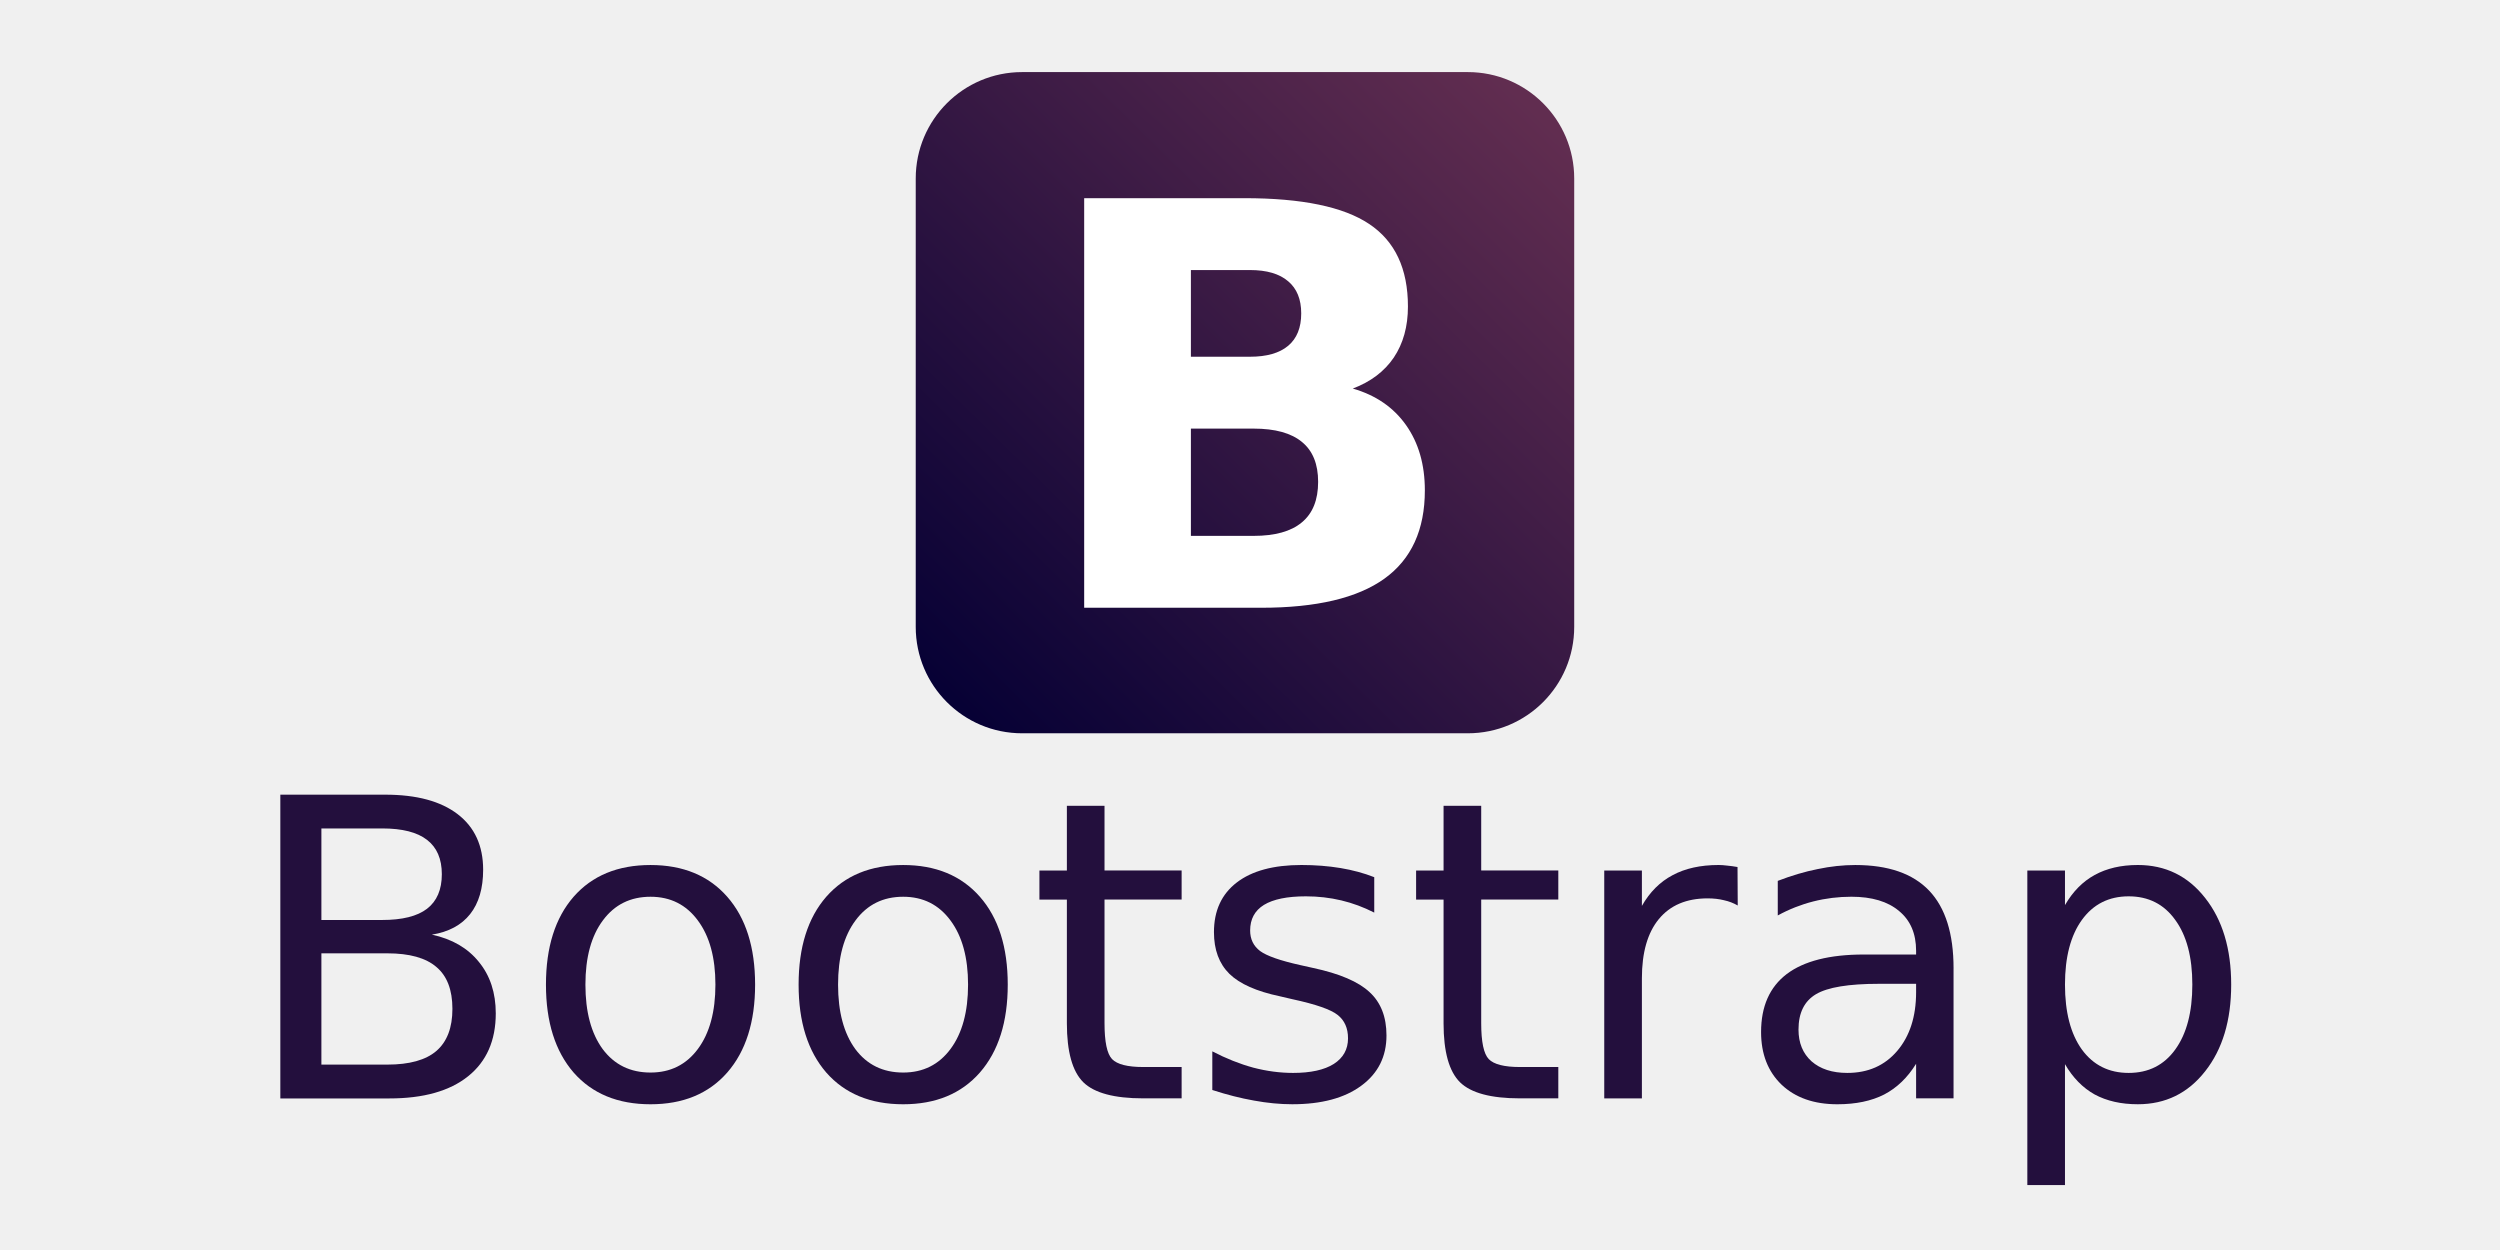
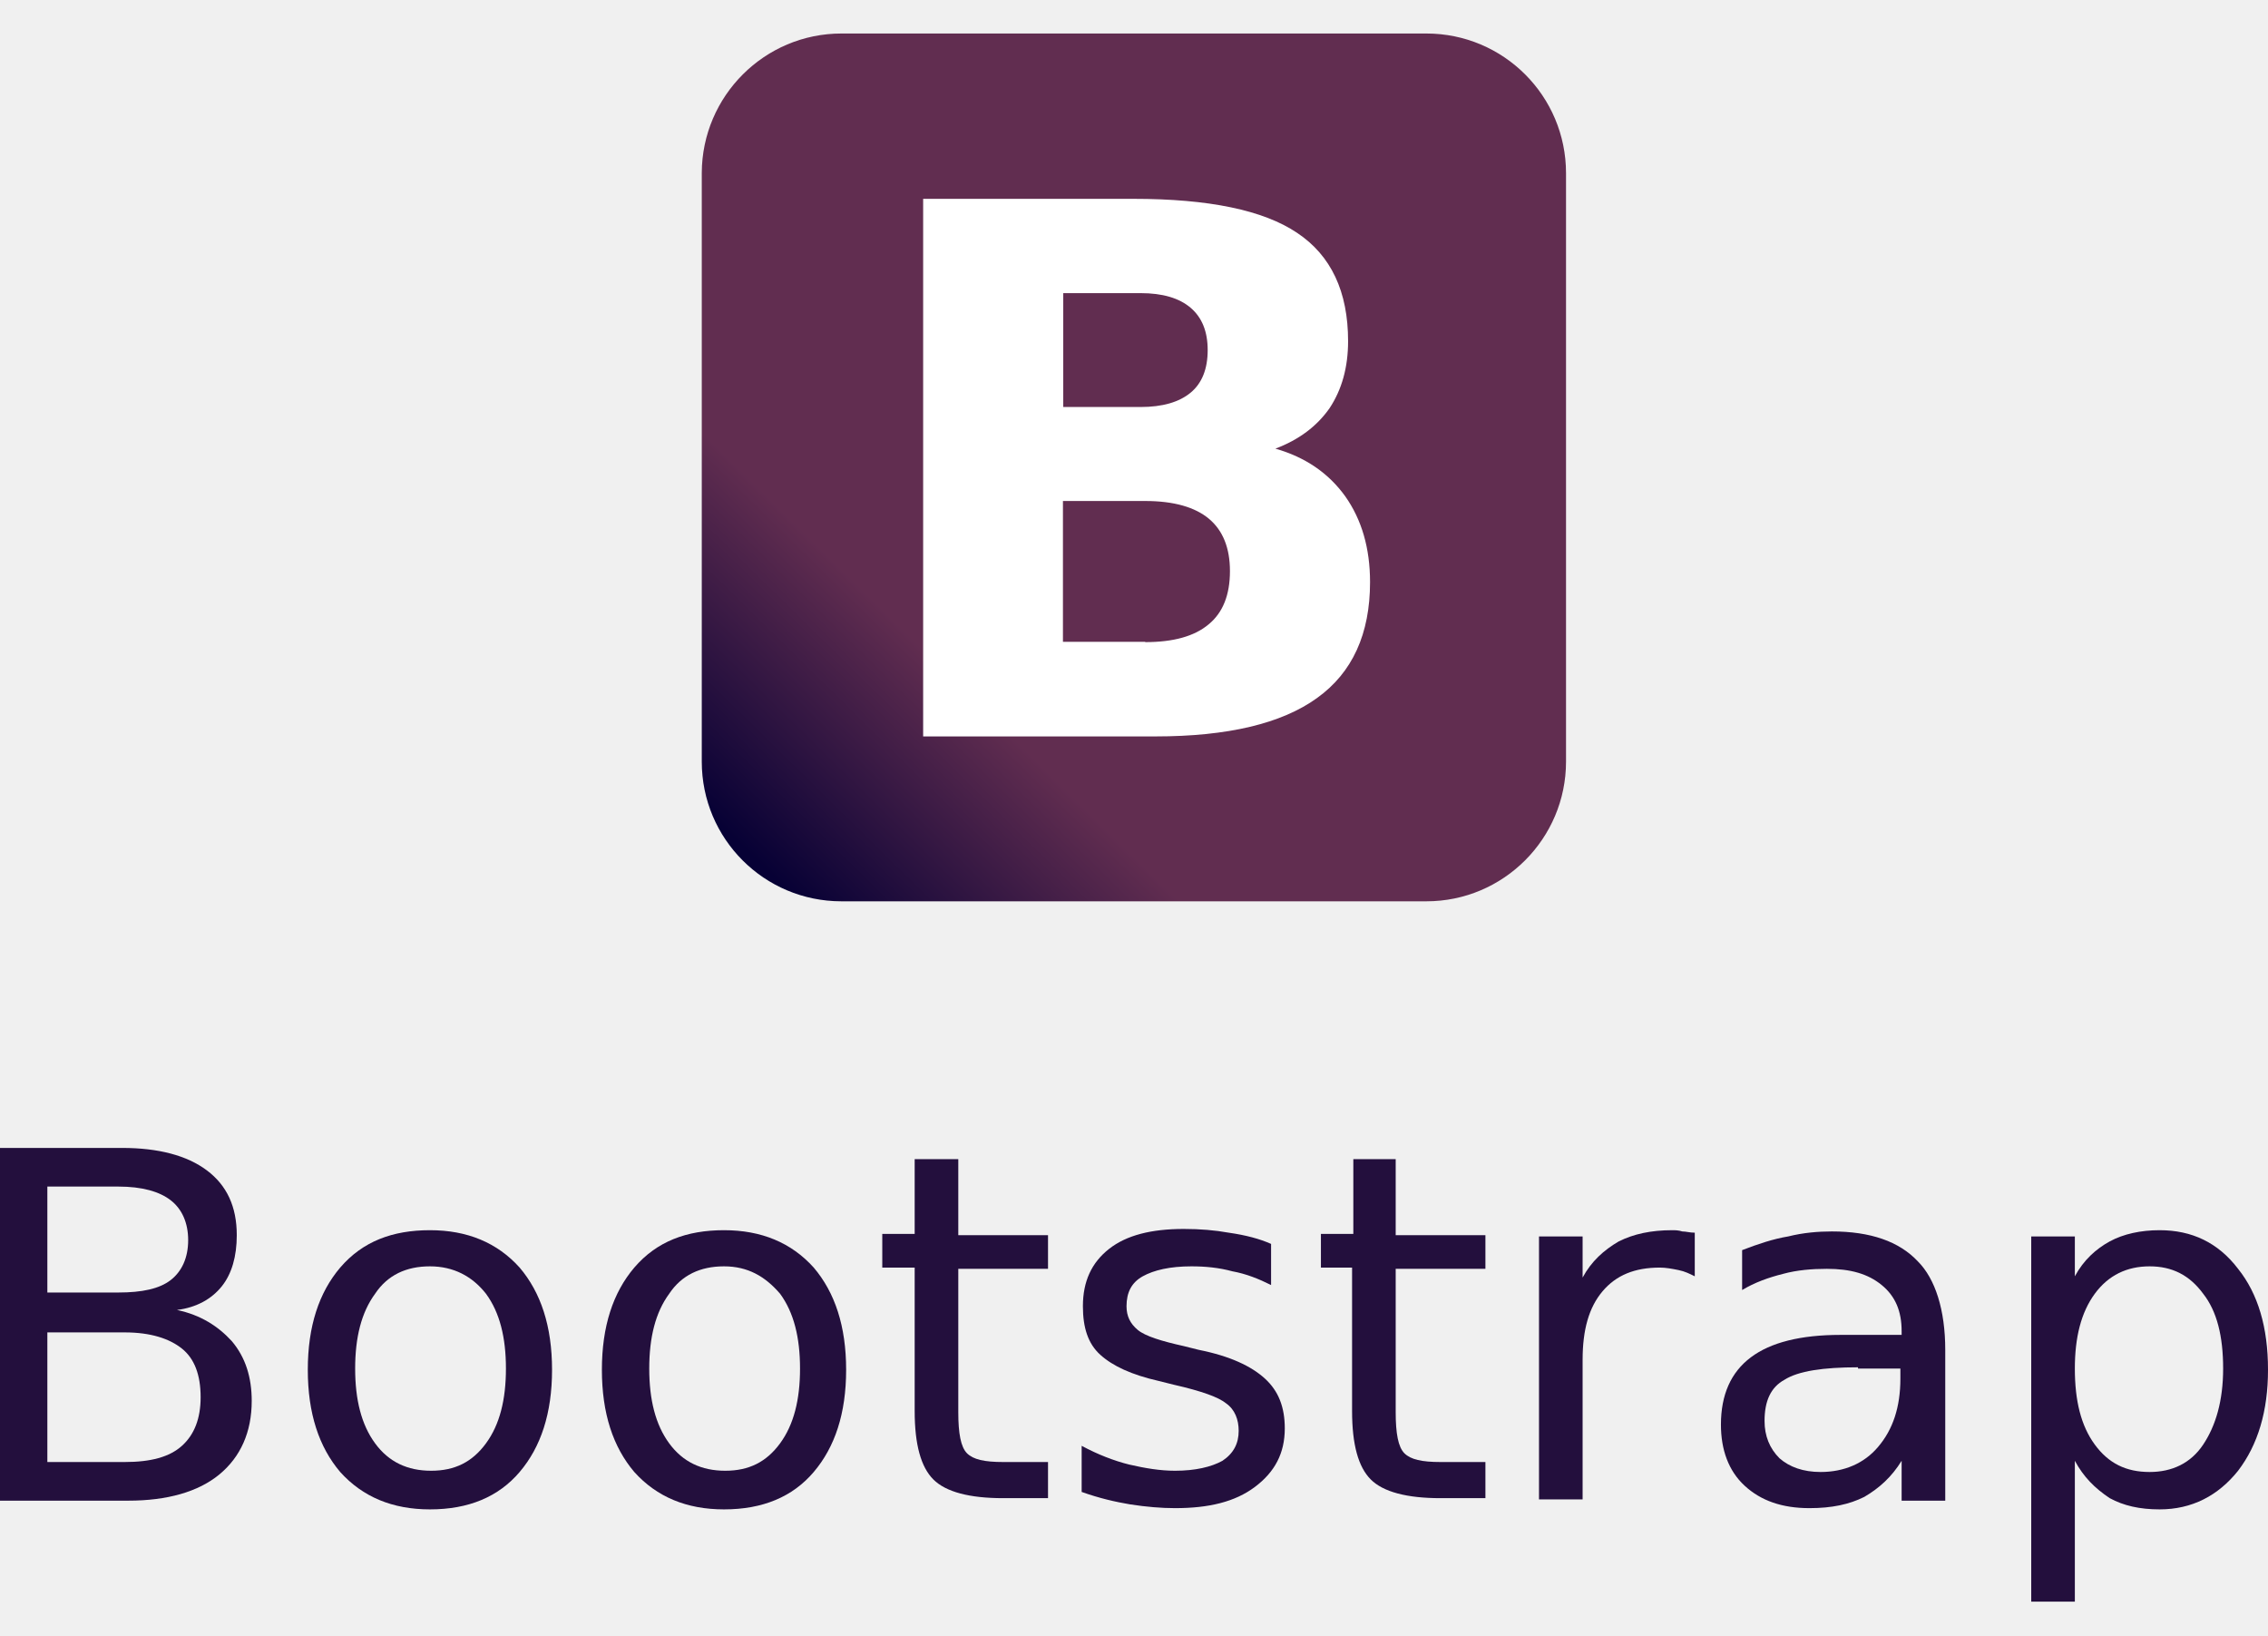
- <svg xmlns="http://www.w3.org/2000/svg" xmlns:xlink="http://www.w3.org/1999/xlink" version="1.1" width="120" height="60" id="svg2">
-   <defs id="defs4">
-     <linearGradient id="linearGradient3820">
-       <stop id="stop3822" style="stop-color:#070135;stop-opacity:1" offset="0" />
-       <stop id="stop3824" style="stop-color:#612d50;stop-opacity:1" offset="1" />
-     </linearGradient>
-     <linearGradient x1="314.624" y1="547.206" x2="427.377" y2="432.484" id="linearGradient3834" xlink:href="#linearGradient3820" gradientUnits="userSpaceOnUse" gradientTransform="translate(-52,0)" />
-   </defs>
-   <g id="layer1" transform="matrix(0.2468971,0,0,0.2468971,-19.06248,-101.5515)">
-     <rect width="128.016" height="128.546" ry="20.68" x="255.239" y="425.326" id="rect3050" style="fill:url(#linearGradient3834);fill-opacity:1;stroke:none" />
-     <g transform="scale(1.005201,0.9948256)" id="text3836" style="font-size:109.797px;font-style:normal;font-variant:normal;font-weight:normal;font-stretch:normal;text-align:center;line-height:100%;letter-spacing:0px;word-spacing:0px;writing-mode:lr-tb;text-anchor:middle;fill:#ffffff;fill-opacity:1;stroke:none;font-family:Sans;-inkscape-font-specification:Sans">
-       <path d="m 318.556,483.165 c 3.252,5e-5 5.719,-0.715 7.398,-2.144 1.68,-1.43 2.52,-3.538 2.52,-6.326 -5e-5,-2.752 -0.84,-4.843 -2.52,-6.273 -1.68,-1.465 -4.146,-2.198 -7.398,-2.198 l -11.419,0 0,16.941 11.419,0 m 0.697,35.008 c 4.146,10e-6 7.255,-0.876 9.328,-2.627 2.109,-1.751 3.163,-4.396 3.163,-7.935 -6e-5,-3.467 -1.037,-6.058 -3.109,-7.774 -2.073,-1.751 -5.2,-2.627 -9.382,-2.627 l -12.116,0 0,20.962 12.116,0 M 338.446,489.384 c 4.432,1.287 7.863,3.663 10.293,7.13 2.43,3.467 3.646,7.72 3.646,12.76 -7e-5,7.72 -2.609,13.474 -7.827,17.263 -5.218,3.789 -13.153,5.683 -23.804,5.683 l -34.258,0 0,-80.042 30.987,0 c 11.115,8e-5 19.157,1.68 24.125,5.039 5.004,3.36 7.506,8.739 7.506,16.137 -8e-5,3.896 -0.911,7.22 -2.734,9.972 -1.823,2.716 -4.468,4.736 -7.935,6.058" id="path3841" style="font-weight:bold;line-height:100%;fill:#ffffff;font-family:Sans;-inkscape-font-specification:Sans Bold" />
+ <svg xmlns="http://www.w3.org/2000/svg" version="1.1" id="svg2" x="0px" y="0px" viewBox="0 0 182 131.2" style="enable-background:new 0 0 182 131.2;" xml:space="preserve">
+   <style type="text/css">
+ 	.st0{fill:url(#rect3050_1_);}
+ 	.st1{fill:#FFFFFF;}
+ 	.st2{fill:#230F3D;}
+ </style>
+   <g>
+     <g id="layer1" transform="matrix(0.2468971,0,0,0.2468971,-19.06248,-101.5515)">
+       <linearGradient id="rect3050_1_" gradientUnits="userSpaceOnUse" x1="3542.349" y1="-3315.888" x2="3789.653" y2="-3064.265" gradientTransform="matrix(0.2469 0 0 -0.2469 -553.0225 -129.1884)">
+         <stop offset="0" style="stop-color:#070135" />
+         <stop offset="1" style="stop-color:#612D50" />
+       </linearGradient>
+       <path id="rect3050" class="st0" d="M350.7,422.2h190.1c25.1,0,45.4,20.3,45.4,45.4v191.2c0,25-20.3,45.4-45.4,45.4H350.7    c-25.1,0-45.4-20.3-45.4-45.4V467.5C305.4,442.5,325.7,422.2,350.7,422.2z" />
+       <g id="text3836" transform="scale(1.005201,0.9948256)">
+         <path id="path3841" class="st1" d="M445.6,546.4c7.1,0,12.5-1.6,16.2-4.7     c3.7-3.1,5.5-7.8,5.5-13.9c0-6-1.8-10.6-5.5-13.8c-3.7-3.2-9.1-4.8-16.2-4.8h-25v37.2L445.6,546.4 M447.1,623.2     c9.1,0,15.9-1.9,20.5-5.8c4.6-3.8,6.9-9.6,6.9-17.4c0-7.6-2.3-13.3-6.8-17.1c-4.5-3.8-11.4-5.8-20.6-5.8h-26.6v46H447.1      M489.2,560c9.7,2.8,17.2,8,22.6,15.6c5.3,7.6,8,16.9,8,28c0,16.9-5.7,29.6-17.2,37.9c-11.4,8.3-28.8,12.5-52.2,12.5h-75.1V478.4     h68c24.4,0,42,3.7,52.9,11.1c11,7.4,16.5,19.2,16.5,35.4c0,8.5-2,15.8-6,21.9C502.6,552.7,496.8,557.1,489.2,560" />
+       </g>
+     </g>
+     <g>
+       <path id="path3762" class="st2" d="M3.8,106.9v10.4H10c2.1,0,3.6-0.4,4.6-1.3    c1-0.9,1.5-2.2,1.5-3.9c0-1.8-0.5-3.1-1.5-3.9c-1-0.8-2.5-1.3-4.6-1.3H3.8 M3.8,95.2v8.5h5.7c1.9,0,3.3-0.3,4.2-1    c0.9-0.7,1.4-1.8,1.4-3.2c0-1.4-0.5-2.5-1.4-3.2c-0.9-0.7-2.3-1.1-4.2-1.1H3.8 M0,92.1h9.8c2.9,0,5.2,0.6,6.8,1.8    c1.6,1.2,2.4,2.9,2.4,5.2c0,1.7-0.4,3.1-1.2,4.1c-0.8,1-2,1.7-3.6,1.9c1.9,0.4,3.3,1.3,4.4,2.5c1.1,1.3,1.6,2.9,1.6,4.8    c0,2.5-0.9,4.5-2.6,5.9c-1.7,1.4-4.2,2.1-7.3,2.1H0L0,92.1" />
+       <path id="path3764" class="st2" d="M34.5,101.6c-1.9,0-3.4,0.7-4.4,2.2c-1.1,1.5-1.6,3.5-1.6,6    c0,2.5,0.5,4.5,1.6,6c1.1,1.5,2.6,2.2,4.5,2.2c1.9,0,3.3-0.7,4.4-2.2c1.1-1.5,1.6-3.5,1.6-6c0-2.5-0.5-4.5-1.6-6    C37.9,102.4,36.4,101.6,34.5,101.6 M34.5,98.7c3,0,5.4,1,7.2,3c1.7,2,2.6,4.7,2.6,8.2c0,3.5-0.9,6.2-2.6,8.2c-1.7,2-4.1,3-7.2,3    c-3,0-5.4-1-7.2-3c-1.7-2-2.6-4.7-2.6-8.2c0-3.5,0.9-6.2,2.6-8.2C29.1,99.6,31.5,98.7,34.5,98.7" />
+       <path id="path3766" class="st2" d="M58.1,101.6c-1.9,0-3.4,0.7-4.4,2.2c-1.1,1.5-1.6,3.5-1.6,6    c0,2.5,0.5,4.5,1.6,6c1.1,1.5,2.6,2.2,4.5,2.2c1.9,0,3.3-0.7,4.4-2.2c1.1-1.5,1.6-3.5,1.6-6c0-2.5-0.5-4.5-1.6-6    C61.4,102.4,60,101.6,58.1,101.6 M58.1,98.7c3,0,5.4,1,7.2,3c1.7,2,2.6,4.7,2.6,8.2c0,3.5-0.9,6.2-2.6,8.2c-1.7,2-4.1,3-7.2,3    c-3,0-5.4-1-7.2-3c-1.7-2-2.6-4.7-2.6-8.2c0-3.5,0.9-6.2,2.6-8.2C52.7,99.6,55.1,98.7,58.1,98.7" />
+       <path id="path3768" class="st2" d="M76.9,93.1v6h7.2v2.7h-7.2v11.5c0,1.7,0.2,2.8,0.7,3.3    c0.5,0.5,1.4,0.7,2.9,0.7h3.6v2.9h-3.6c-2.7,0-4.6-0.5-5.6-1.5c-1-1-1.5-2.8-1.5-5.5v-11.5h-2.6v-2.7h2.6v-6H76.9" />
+       <path id="path3770" class="st2" d="M102,99.8v3.3c-1-0.5-2-0.9-3.1-1.1    c-1.1-0.3-2.2-0.4-3.3-0.4c-1.7,0-3,0.3-3.9,0.8c-0.9,0.5-1.3,1.3-1.3,2.4c0,0.8,0.3,1.4,0.9,1.9c0.6,0.5,1.9,0.9,3.7,1.3l1.2,0.3    c2.5,0.5,4.2,1.3,5.3,2.3c1.1,1,1.6,2.3,1.6,4c0,2-0.8,3.5-2.4,4.7c-1.6,1.2-3.7,1.7-6.4,1.7c-1.1,0-2.3-0.1-3.6-0.3    c-1.2-0.2-2.5-0.5-3.9-1V116c1.3,0.7,2.6,1.2,3.8,1.5c1.3,0.3,2.5,0.5,3.7,0.5c1.6,0,2.9-0.3,3.8-0.8c0.9-0.6,1.3-1.4,1.3-2.4    c0-0.9-0.3-1.7-1-2.2c-0.6-0.5-2-1-4.2-1.5l-1.2-0.3c-2.2-0.5-3.7-1.2-4.7-2.1c-1-0.9-1.4-2.2-1.4-3.9c0-2,0.7-3.5,2.1-4.6    c1.4-1.1,3.4-1.6,6-1.6c1.3,0,2.5,0.1,3.6,0.3C100,99.1,101.1,99.4,102,99.8" />
+       <path id="path3772" class="st2" d="M112,93.1v6h7.2v2.7H112v11.5c0,1.7,0.2,2.8,0.7,3.3    c0.5,0.5,1.4,0.7,2.9,0.7h3.6v2.9h-3.6c-2.7,0-4.6-0.5-5.6-1.5c-1-1-1.5-2.8-1.5-5.5v-11.5H106v-2.7h2.6v-6H112" />
+       <path id="path3774" class="st2" d="M136,102.4c-0.4-0.2-0.8-0.4-1.3-0.5c-0.5-0.1-1-0.2-1.5-0.2    c-2,0-3.5,0.6-4.6,1.9c-1.1,1.3-1.6,3.1-1.6,5.5v11.2h-3.5V99.2h3.5v3.3c0.7-1.3,1.7-2.2,2.9-2.9c1.2-0.6,2.6-0.9,4.3-0.9    c0.2,0,0.5,0,0.8,0.1c0.3,0,0.6,0.1,1,0.1L136,102.4" />
+       <path id="path3776" class="st2" d="M149.1,109.7c-2.8,0-4.8,0.3-5.9,1c-1.1,0.6-1.6,1.7-1.6,3.3    c0,1.2,0.4,2.2,1.2,3c0.8,0.7,1.9,1.1,3.3,1.1c1.9,0,3.5-0.7,4.6-2c1.2-1.4,1.8-3.2,1.8-5.5v-0.8H149.1 M156.1,108.3v12.1h-3.5    v-3.2c-0.8,1.3-1.8,2.2-3,2.9c-1.2,0.6-2.6,0.9-4.4,0.9c-2.2,0-3.9-0.6-5.2-1.8c-1.3-1.2-1.9-2.9-1.9-4.9c0-2.4,0.8-4.2,2.4-5.4    c1.6-1.2,4-1.8,7.2-1.8h4.9v-0.3c0-1.6-0.5-2.8-1.6-3.7c-1.1-0.9-2.5-1.3-4.4-1.3c-1.2,0-2.4,0.1-3.5,0.4    c-1.2,0.3-2.3,0.7-3.3,1.3v-3.2c1.3-0.5,2.5-0.9,3.7-1.1c1.2-0.3,2.4-0.4,3.5-0.4c3.1,0,5.4,0.8,6.9,2.4    C155.3,102.6,156.1,105.1,156.1,108.3" />
+       <path id="path3778" class="st2" d="M166.5,117.2v11.3H163V99.2h3.5v3.2c0.7-1.3,1.7-2.2,2.8-2.8    c1.1-0.6,2.5-0.9,4-0.9c2.6,0,4.7,1,6.3,3.1c1.6,2,2.4,4.7,2.4,8.1c0,3.3-0.8,6-2.4,8.1c-1.6,2-3.7,3.1-6.3,3.1    c-1.6,0-2.9-0.3-4-0.9C168.1,119.4,167.2,118.5,166.5,117.2 M178.4,109.8c0-2.6-0.5-4.6-1.6-6c-1.1-1.5-2.5-2.2-4.3-2.2    c-1.8,0-3.3,0.7-4.4,2.2c-1.1,1.5-1.6,3.5-1.6,6c0,2.6,0.5,4.6,1.6,6.1c1.1,1.5,2.5,2.2,4.4,2.2c1.8,0,3.3-0.7,4.3-2.2    C177.8,114.4,178.4,112.4,178.4,109.8" />
    </g>
  </g>
-   <path id="path3762" style="font-size:20px;font-style:normal;font-variant:normal;font-weight:normal;font-stretch:normal;line-height:125%;letter-spacing:-0.1px;word-spacing:0px;fill:#230f3d;fill-opacity:1;stroke:none;font-family:Sans;-inkscape-font-specification:Sans" d="m 15.427,45.759 0,5.342 3.164,0 c 1.061,10e-7 1.846,-0.218 2.354,-0.654 0.514,-0.443 0.771,-1.117 0.771,-2.021 -10e-6,-0.911 -0.257,-1.582 -0.771,-2.012 -0.508,-0.436 -1.292,-0.654 -2.354,-0.654 l -3.164,0 m 0,-5.996 0,4.395 2.92,0 c 0.964,9e-6 1.68,-0.179 2.148,-0.537 0.475,-0.365 0.713,-0.918 0.713,-1.66 -10e-6,-0.736 -0.238,-1.286 -0.713,-1.65 -0.469,-0.365 -1.185,-0.547 -2.148,-0.547 l -2.92,0 m -1.973,-1.621 5.039,0 c 1.504,1.5e-5 2.663,0.313 3.477,0.938 0.814,0.625 1.221,1.514 1.221,2.666 -1.2e-5,0.892 -0.208,1.602 -0.625,2.129 -0.417,0.527 -1.029,0.856 -1.836,0.986 0.97,0.208 1.722,0.645 2.256,1.309 0.54,0.658 0.811,1.481 0.811,2.471 -1.2e-5,1.302 -0.443,2.308 -1.328,3.018 -0.885,0.71 -2.145,1.064 -3.779,1.064 l -5.234,0 0,-14.58" />
-   <path id="path3764" style="font-size:20px;font-style:normal;font-variant:normal;font-weight:normal;font-stretch:normal;line-height:125%;letter-spacing:-0.1px;word-spacing:0px;fill:#230f3d;fill-opacity:1;stroke:none;font-family:Sans;-inkscape-font-specification:Sans" d="m 31.225,43.044 c -0.964,1e-5 -1.725,0.378 -2.285,1.133 -0.56,0.749 -0.84,1.777 -0.84,3.086 -3e-6,1.309 0.277,2.34 0.83,3.096 0.56,0.749 1.325,1.123 2.295,1.123 0.957,1e-6 1.715,-0.378 2.275,-1.133 0.56,-0.755 0.84,-1.784 0.84,-3.086 -9e-6,-1.296 -0.28,-2.321 -0.84,-3.076 -0.56,-0.762 -1.318,-1.143 -2.275,-1.143 m 0,-1.523 c 1.562,1.1e-5 2.79,0.508 3.682,1.523 0.892,1.016 1.338,2.422 1.338,4.219 -1.1e-5,1.79 -0.446,3.197 -1.338,4.219 -0.892,1.016 -2.119,1.523 -3.682,1.523 -1.569,-1e-6 -2.799,-0.508 -3.691,-1.523 -0.885,-1.022 -1.328,-2.428 -1.328,-4.219 -1e-6,-1.797 0.443,-3.203 1.328,-4.219 0.892,-1.016 2.122,-1.523 3.691,-1.523" />
-   <path id="path3766" style="font-size:20px;font-style:normal;font-variant:normal;font-weight:normal;font-stretch:normal;line-height:125%;letter-spacing:-0.1px;word-spacing:0px;fill:#230f3d;fill-opacity:1;stroke:none;font-family:Sans;-inkscape-font-specification:Sans" d="m 43.352,43.044 c -0.964,1e-5 -1.725,0.378 -2.285,1.133 -0.56,0.749 -0.84,1.777 -0.84,3.086 -3e-6,1.309 0.277,2.34 0.83,3.096 0.56,0.749 1.325,1.123 2.295,1.123 0.957,1e-6 1.715,-0.378 2.275,-1.133 0.56,-0.755 0.84,-1.784 0.84,-3.086 -9e-6,-1.296 -0.28,-2.321 -0.84,-3.076 -0.56,-0.762 -1.318,-1.143 -2.275,-1.143 m 0,-1.523 c 1.562,1.1e-5 2.79,0.508 3.682,1.523 0.892,1.016 1.338,2.422 1.338,4.219 -1.1e-5,1.79 -0.446,3.197 -1.338,4.219 -0.892,1.016 -2.119,1.523 -3.682,1.523 -1.569,-1e-6 -2.799,-0.508 -3.691,-1.523 -0.885,-1.022 -1.328,-2.428 -1.328,-4.219 -10e-7,-1.797 0.443,-3.203 1.328,-4.219 0.892,-1.016 2.122,-1.523 3.691,-1.523" />
-   <path id="path3768" style="font-size:20px;font-style:normal;font-variant:normal;font-weight:normal;font-stretch:normal;line-height:125%;letter-spacing:-0.1px;word-spacing:0px;fill:#230f3d;fill-opacity:1;stroke:none;font-family:Sans;-inkscape-font-specification:Sans" d="m 53.017,38.678 0,3.105 3.701,0 0,1.396 -3.701,0 0,5.938 c -4e-6,0.892 0.12,1.465 0.361,1.719 0.247,0.254 0.745,0.381 1.494,0.381 l 1.846,0 0,1.504 -1.846,0 c -1.387,0 -2.344,-0.257 -2.871,-0.771 -0.527,-0.521 -0.791,-1.465 -0.791,-2.832 l 0,-5.938 -1.318,0 0,-1.396 1.318,0 0,-3.105 1.807,0" />
-   <path id="path3770" style="font-size:20px;font-style:normal;font-variant:normal;font-weight:normal;font-stretch:normal;line-height:125%;letter-spacing:-0.1px;word-spacing:0px;fill:#230f3d;fill-opacity:1;stroke:none;font-family:Sans;-inkscape-font-specification:Sans" d="m 65.964,42.106 0,1.699 c -0.508,-0.26 -1.035,-0.456 -1.582,-0.586 -0.547,-0.13 -1.113,-0.195 -1.699,-0.195 -0.892,10e-6 -1.563,0.137 -2.012,0.41 -0.443,0.273 -0.664,0.684 -0.664,1.23 -3e-6,0.417 0.16,0.745 0.479,0.986 0.319,0.234 0.96,0.459 1.924,0.674 l 0.615,0.137 c 1.276,0.273 2.181,0.661 2.715,1.162 0.54,0.495 0.811,1.188 0.811,2.08 -1e-5,1.016 -0.404,1.82 -1.211,2.412 -0.801,0.592 -1.904,0.889 -3.311,0.889 -0.586,-1e-6 -1.198,-0.059 -1.836,-0.176 -0.632,-0.111 -1.299,-0.28 -2.002,-0.508 l 0,-1.855 c 0.664,0.345 1.318,0.605 1.963,0.781 0.645,0.169 1.283,0.254 1.914,0.254 0.846,2e-6 1.497,-0.143 1.953,-0.43 0.456,-0.293 0.684,-0.703 0.684,-1.23 -8e-6,-0.488 -0.166,-0.863 -0.498,-1.123 -0.326,-0.26 -1.045,-0.511 -2.158,-0.752 l -0.625,-0.146 c -1.113,-0.234 -1.917,-0.592 -2.412,-1.074 -0.495,-0.488 -0.742,-1.156 -0.742,-2.002 -1e-6,-1.029 0.365,-1.823 1.094,-2.383 0.729,-0.56 1.764,-0.84 3.105,-0.84 0.664,1.1e-5 1.289,0.049 1.875,0.146 0.586,0.098 1.126,0.244 1.621,0.439" />
-   <path id="path3772" style="font-size:20px;font-style:normal;font-variant:normal;font-weight:normal;font-stretch:normal;line-height:125%;letter-spacing:-0.1px;word-spacing:0px;fill:#230f3d;fill-opacity:1;stroke:none;font-family:Sans;-inkscape-font-specification:Sans" d="m 71.098,38.678 0,3.105 3.701,0 0,1.396 -3.701,0 0,5.938 c -4e-6,0.892 0.12,1.465 0.361,1.719 0.247,0.254 0.745,0.381 1.494,0.381 l 1.846,0 0,1.504 -1.846,0 c -1.387,0 -2.344,-0.257 -2.871,-0.771 -0.527,-0.521 -0.791,-1.465 -0.791,-2.832 l 0,-5.938 -1.318,0 0,-1.396 1.318,0 0,-3.105 1.807,0" />
-   <path id="path3774" style="font-size:20px;font-style:normal;font-variant:normal;font-weight:normal;font-stretch:normal;line-height:125%;letter-spacing:-0.1px;word-spacing:0px;fill:#230f3d;fill-opacity:1;stroke:none;font-family:Sans;-inkscape-font-specification:Sans" d="m 83.411,43.464 c -0.202,-0.117 -0.423,-0.202 -0.664,-0.254 -0.234,-0.059 -0.495,-0.088 -0.781,-0.088 -1.016,10e-6 -1.797,0.332 -2.344,0.996 -0.54,0.658 -0.811,1.605 -0.811,2.842 l 0,5.762 -1.807,0 0,-10.938 1.807,0 0,1.699 c 0.378,-0.664 0.869,-1.156 1.475,-1.475 0.605,-0.326 1.341,-0.488 2.207,-0.488 0.124,1.1e-5 0.26,0.01 0.41,0.029 0.15,0.013 0.316,0.036 0.498,0.068 l 0.01,1.846" />
-   <path id="path3776" style="font-size:20px;font-style:normal;font-variant:normal;font-weight:normal;font-stretch:normal;line-height:125%;letter-spacing:-0.1px;word-spacing:0px;fill:#230f3d;fill-opacity:1;stroke:none;font-family:Sans;-inkscape-font-specification:Sans" d="m 90.186,47.223 c -1.452,5e-6 -2.458,0.166 -3.018,0.498 -0.56,0.332 -0.84,0.898 -0.84,1.699 -3e-6,0.638 0.208,1.146 0.625,1.523 0.423,0.371 0.996,0.557 1.719,0.557 0.996,2e-6 1.794,-0.352 2.393,-1.055 0.605,-0.71 0.908,-1.65 0.908,-2.822 l 0,-0.4 -1.787,0 m 3.584,-0.742 0,6.24 -1.797,0 0,-1.66 c -0.41,0.664 -0.921,1.156 -1.533,1.475 -0.612,0.312 -1.361,0.469 -2.246,0.469 -1.12,-1e-6 -2.012,-0.312 -2.676,-0.938 -0.658,-0.632 -0.986,-1.475 -0.986,-2.529 -10e-7,-1.23 0.41,-2.158 1.23,-2.783 0.827,-0.625 2.057,-0.937 3.691,-0.938 l 2.52,0 0,-0.176 c -9e-6,-0.827 -0.273,-1.465 -0.82,-1.914 -0.54,-0.456 -1.302,-0.684 -2.285,-0.684 -0.625,1e-5 -1.234,0.075 -1.826,0.225 -0.592,0.15 -1.162,0.374 -1.709,0.674 l 0,-1.66 c 0.658,-0.254 1.296,-0.443 1.914,-0.566 0.618,-0.13 1.221,-0.195 1.807,-0.195 1.582,1.1e-5 2.764,0.41 3.545,1.23 0.781,0.82 1.172,2.064 1.172,3.73" />
-   <path id="path3778" style="font-size:20px;font-style:normal;font-variant:normal;font-weight:normal;font-stretch:normal;line-height:125%;letter-spacing:-0.1px;word-spacing:0px;fill:#230f3d;fill-opacity:1;stroke:none;font-family:Sans;-inkscape-font-specification:Sans" d="m 99.119,51.081 0,5.801 -1.807,0 0,-15.098 1.807,0 0,1.66 c 0.378,-0.651 0.853,-1.133 1.426,-1.445 0.579,-0.319 1.27,-0.479 2.07,-0.479 1.328,1.1e-5 2.406,0.527 3.232,1.582 0.833,1.055 1.25,2.441 1.25,4.16 -10e-6,1.719 -0.417,3.105 -1.25,4.16 -0.827,1.055 -1.904,1.582 -3.232,1.582 -0.801,-1e-6 -1.491,-0.156 -2.07,-0.469 -0.573,-0.319 -1.048,-0.804 -1.426,-1.455 m 6.113,-3.818 c -1e-5,-1.322 -0.273,-2.357 -0.82,-3.105 -0.54,-0.755 -1.286,-1.133 -2.236,-1.133 -0.951,10e-6 -1.699,0.378 -2.246,1.133 -0.54,0.749 -0.811,1.784 -0.811,3.105 -3e-6,1.322 0.27,2.36 0.811,3.115 0.547,0.749 1.296,1.123 2.246,1.123 0.951,2e-6 1.696,-0.374 2.236,-1.123 0.547,-0.755 0.82,-1.794 0.82,-3.115" />
</svg>
